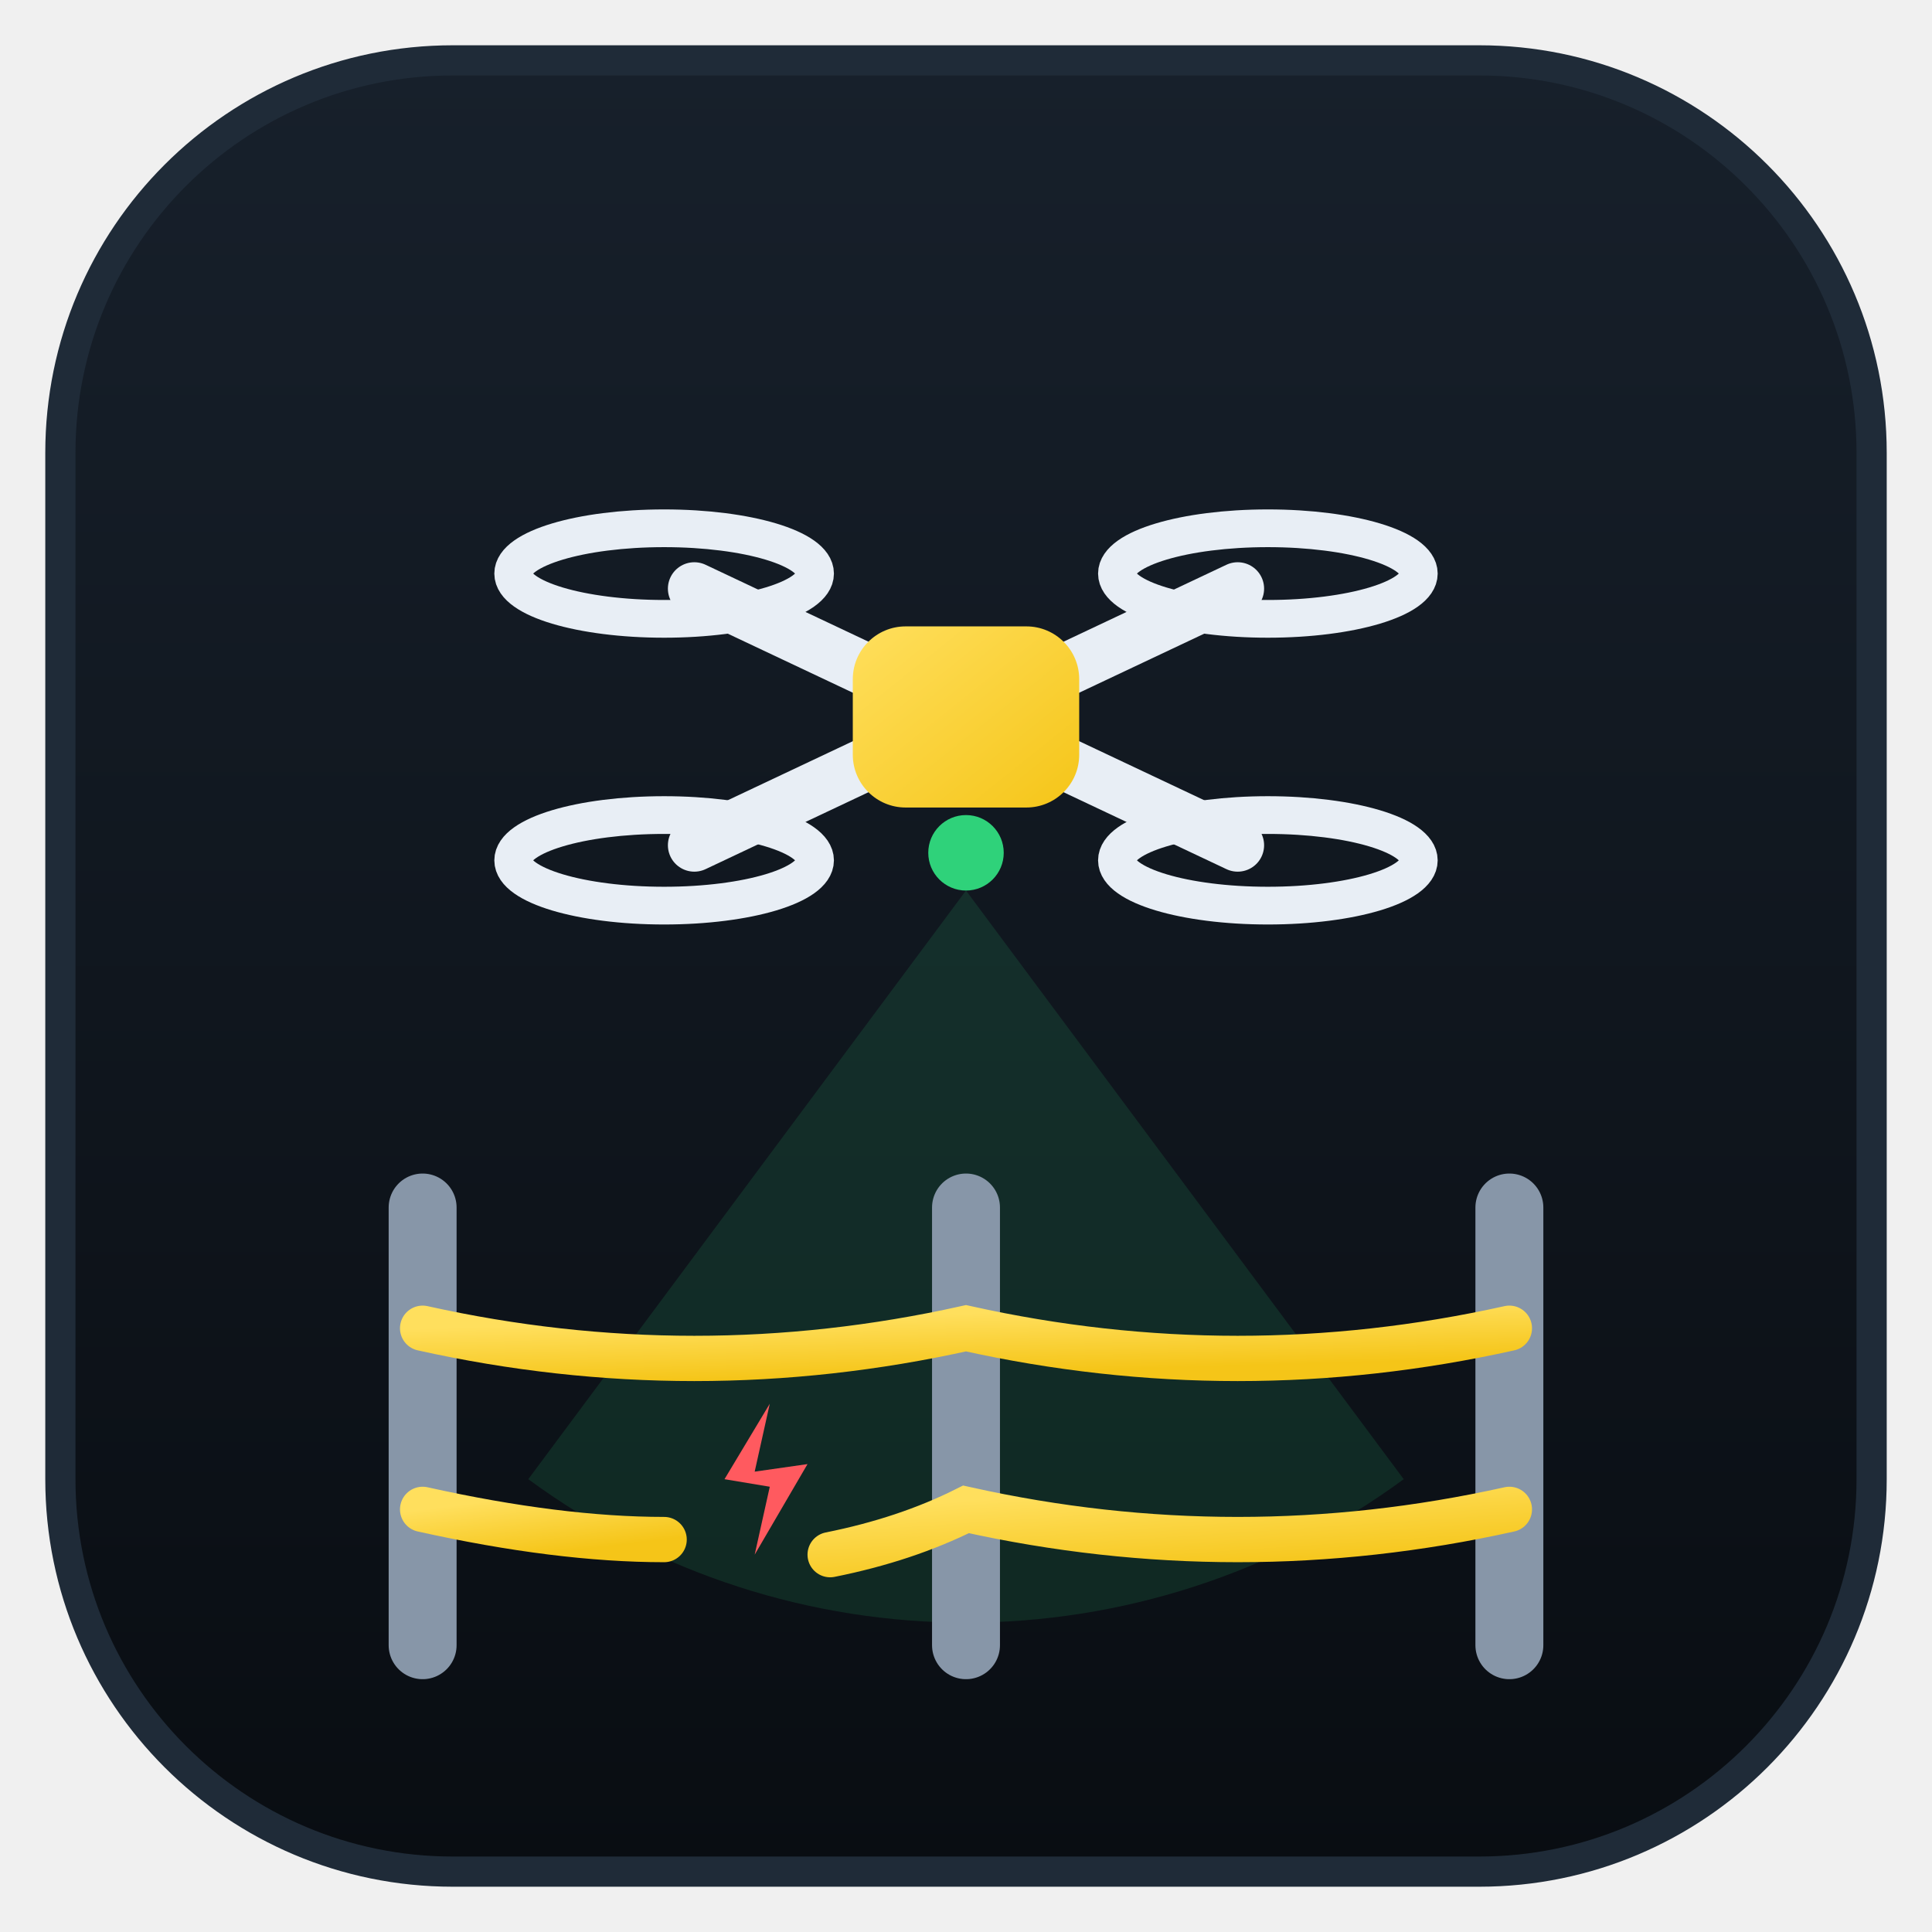
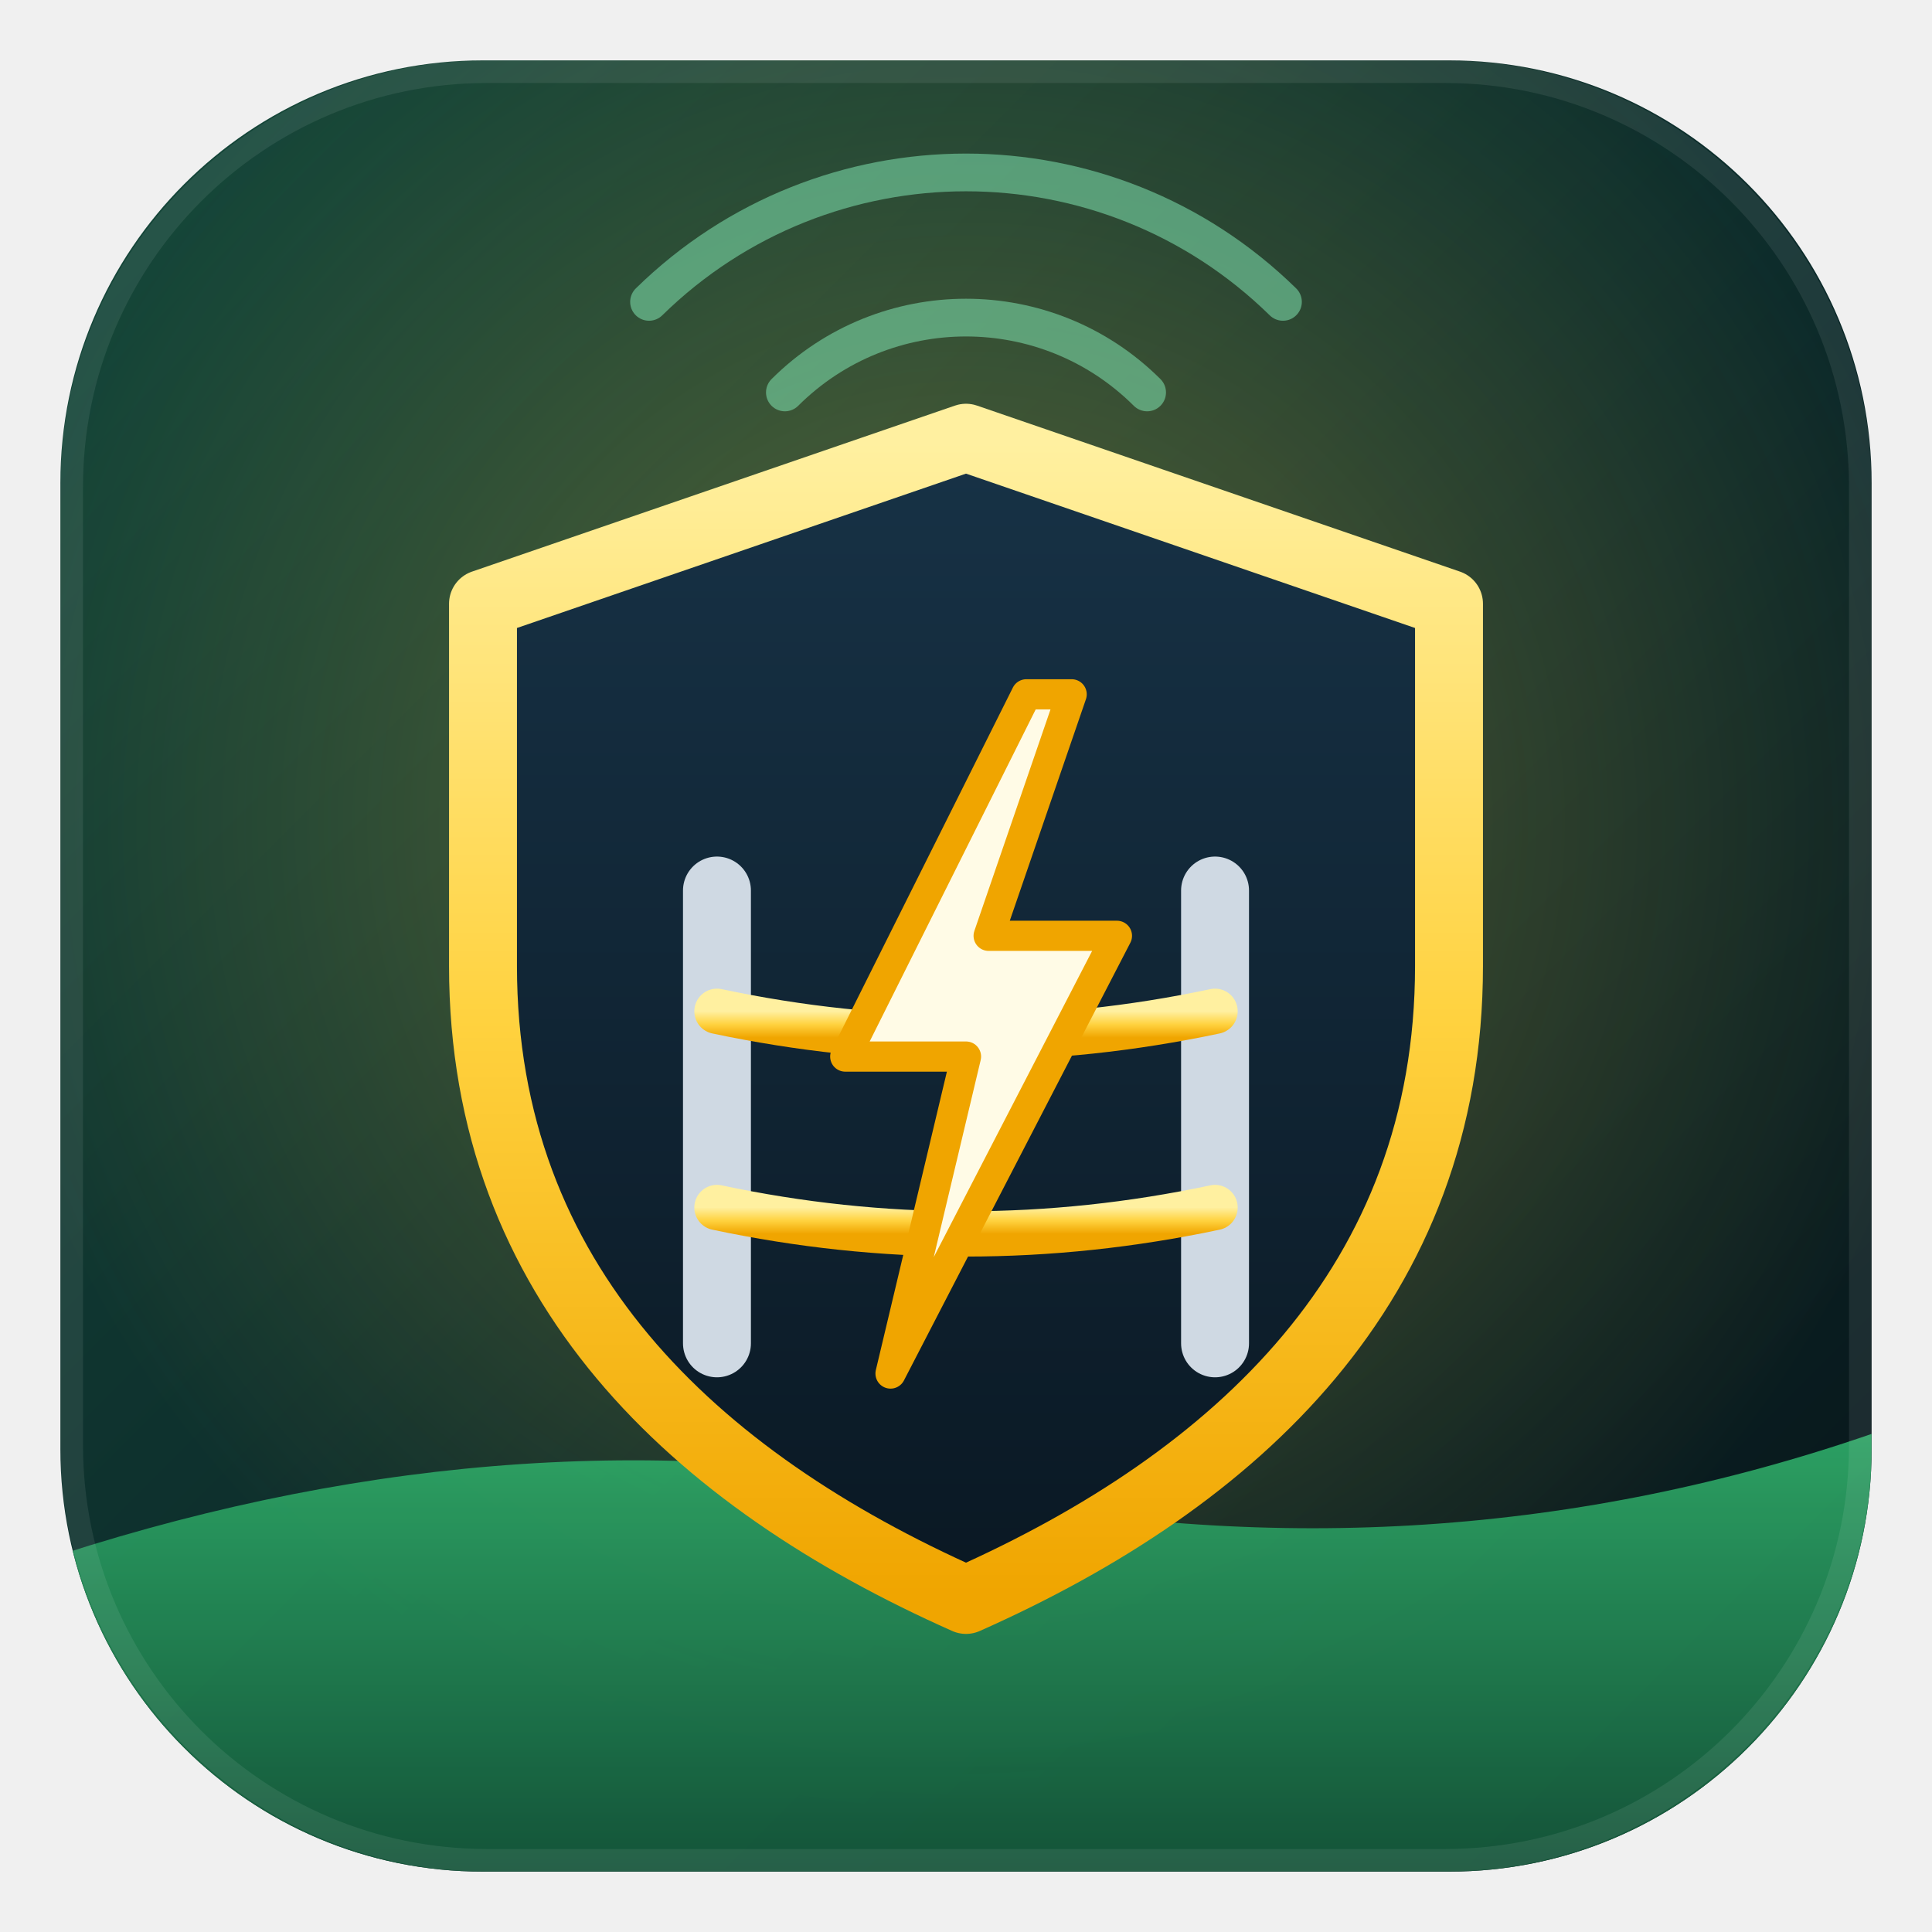
<svg xmlns="http://www.w3.org/2000/svg" viewBox="0 0 256 256" width="256" height="256">
  <defs>
-     <linearGradient id="bg" x1="0" y1="0" x2="0" y2="1">
-       <stop offset="0" stop-color="#17202b" />
-       <stop offset="1" stop-color="#090d12" />
+     <linearGradient id="bg" x1="0" y1="0" x2="1" y2="1">
+       <stop offset="0" stop-color="#15493a" />
+       <stop offset="0.55" stop-color="#0c2a2a" />
+       <stop offset="1" stop-color="#081419" />
    </linearGradient>
-     <linearGradient id="y" x1="0" y1="0" x2="1" y2="1">
-       <stop offset="0" stop-color="#ffdf5d" />
-       <stop offset="1" stop-color="#f5c518" />
+     <radialGradient id="glow" cx="0.5" cy="0.42" r="0.55">
+       <stop offset="0" stop-color="#ffd84a" stop-opacity="0.32" />
+       <stop offset="1" stop-color="#ffd84a" stop-opacity="0" />
+     </radialGradient>
+     <linearGradient id="gold" x1="0" y1="0" x2="0" y2="1">
+       <stop offset="0" stop-color="#fff0a0" />
+       <stop offset="0.5" stop-color="#ffd23f" />
+       <stop offset="1" stop-color="#f0a500" />
    </linearGradient>
+     <linearGradient id="shield" x1="0" y1="0" x2="0" y2="1">
+       <stop offset="0" stop-color="#173246" />
+       <stop offset="1" stop-color="#0a1823" />
+     </linearGradient>
+     <linearGradient id="hill" x1="0" y1="0" x2="0" y2="1">
+       <stop offset="0" stop-color="#2fae6a" />
+       <stop offset="1" stop-color="#14583a" />
+     </linearGradient>
+     <clipPath id="tile">
+       <rect x="8" y="8" width="240" height="240" rx="56" />
+     </clipPath>
  </defs>
-   <rect x="8" y="8" width="240" height="240" rx="52" fill="url(#bg)" stroke="#1f2b38" stroke-width="4" />
-   <path d="M128 118 L70 196 A98 98 0 0 0 186 196 Z" fill="#2fd27a" opacity="0.13" />
-   <g stroke="#e8eef5" stroke-width="7" stroke-linecap="round" fill="none">
-     <line x1="92" y1="78" x2="164" y2="112" />
-     <line x1="164" y1="78" x2="92" y2="112" />
+   <g clip-path="url(#tile)">
+     <rect x="8" y="8" width="240" height="240" fill="url(#bg)" />
+     <rect x="8" y="8" width="240" height="240" fill="url(#glow)" />
+     <g fill="none" stroke="#7fe3b0" stroke-linecap="round" opacity="0.55">
+       <path d="M86 40 A60 60 0 0 1 170 40" stroke-width="5" />
+       <path d="M104 52 A34 34 0 0 1 152 52" stroke-width="5" />
+     </g>
+     <path d="M8 206 Q70 186 128 198 Q190 210 248 190 V248 H8 Z" fill="url(#hill)" opacity="0.9" />
  </g>
-   <g fill="none" stroke="#e8eef5" stroke-width="5">
-     <ellipse cx="88" cy="76" rx="20" ry="6" />
-     <ellipse cx="168" cy="76" rx="20" ry="6" />
-     <ellipse cx="88" cy="114" rx="20" ry="6" />
-     <ellipse cx="168" cy="114" rx="20" ry="6" />
+   <path d="M128 58 L192 80 V128 C192 170 164 196 128 212 C92 196 64 170 64 128 V80 Z" fill="url(#shield)" stroke="url(#gold)" stroke-width="9" stroke-linejoin="round" />
+   <g stroke="#cfd9e3" stroke-width="9" stroke-linecap="round">
+     <line x1="95" y1="118" x2="95" y2="178" />
+     <line x1="161" y1="118" x2="161" y2="178" />
  </g>
-   <rect x="113" y="83" width="30" height="24" rx="7" fill="url(#y)" />
-   <circle cx="128" cy="113" r="5" fill="#2fd27a" />
-   <g stroke="#8796a8" stroke-width="9" stroke-linecap="round">
-     <line x1="56" y1="160" x2="56" y2="218" />
-     <line x1="128" y1="160" x2="128" y2="218" />
-     <line x1="200" y1="160" x2="200" y2="218" />
+   <g stroke="url(#gold)" stroke-width="6" stroke-linecap="round" fill="none">
+     <path d="M95 134 Q128 141 161 134" />
+     <path d="M95 160 Q128 167 161 160" />
  </g>
-   <g stroke="url(#y)" stroke-width="6" stroke-linecap="round" fill="none">
-     <path d="M56 176 Q92 184 128 176 Q164 184 200 176" />
-     <path d="M56 200 Q74 204 88 204" />
-     <path d="M110 206 Q120 204 128 200 Q164 208 200 200" />
-   </g>
-   <path d="M96 196 l6 -10 l-2 9 l7 -1 l-7 12 l2 -9 z" fill="#ff5a5f" />
+   <path d="M136 92 L112 140 H128 L118 182 L148 124 H131 L142 92 Z" fill="#fffbe6" stroke="#f0a500" stroke-width="4" stroke-linejoin="round" />
+   <rect x="9.5" y="9.5" width="237" height="237" rx="55" fill="none" stroke="#ffffff" stroke-opacity="0.08" stroke-width="3" />
</svg>
